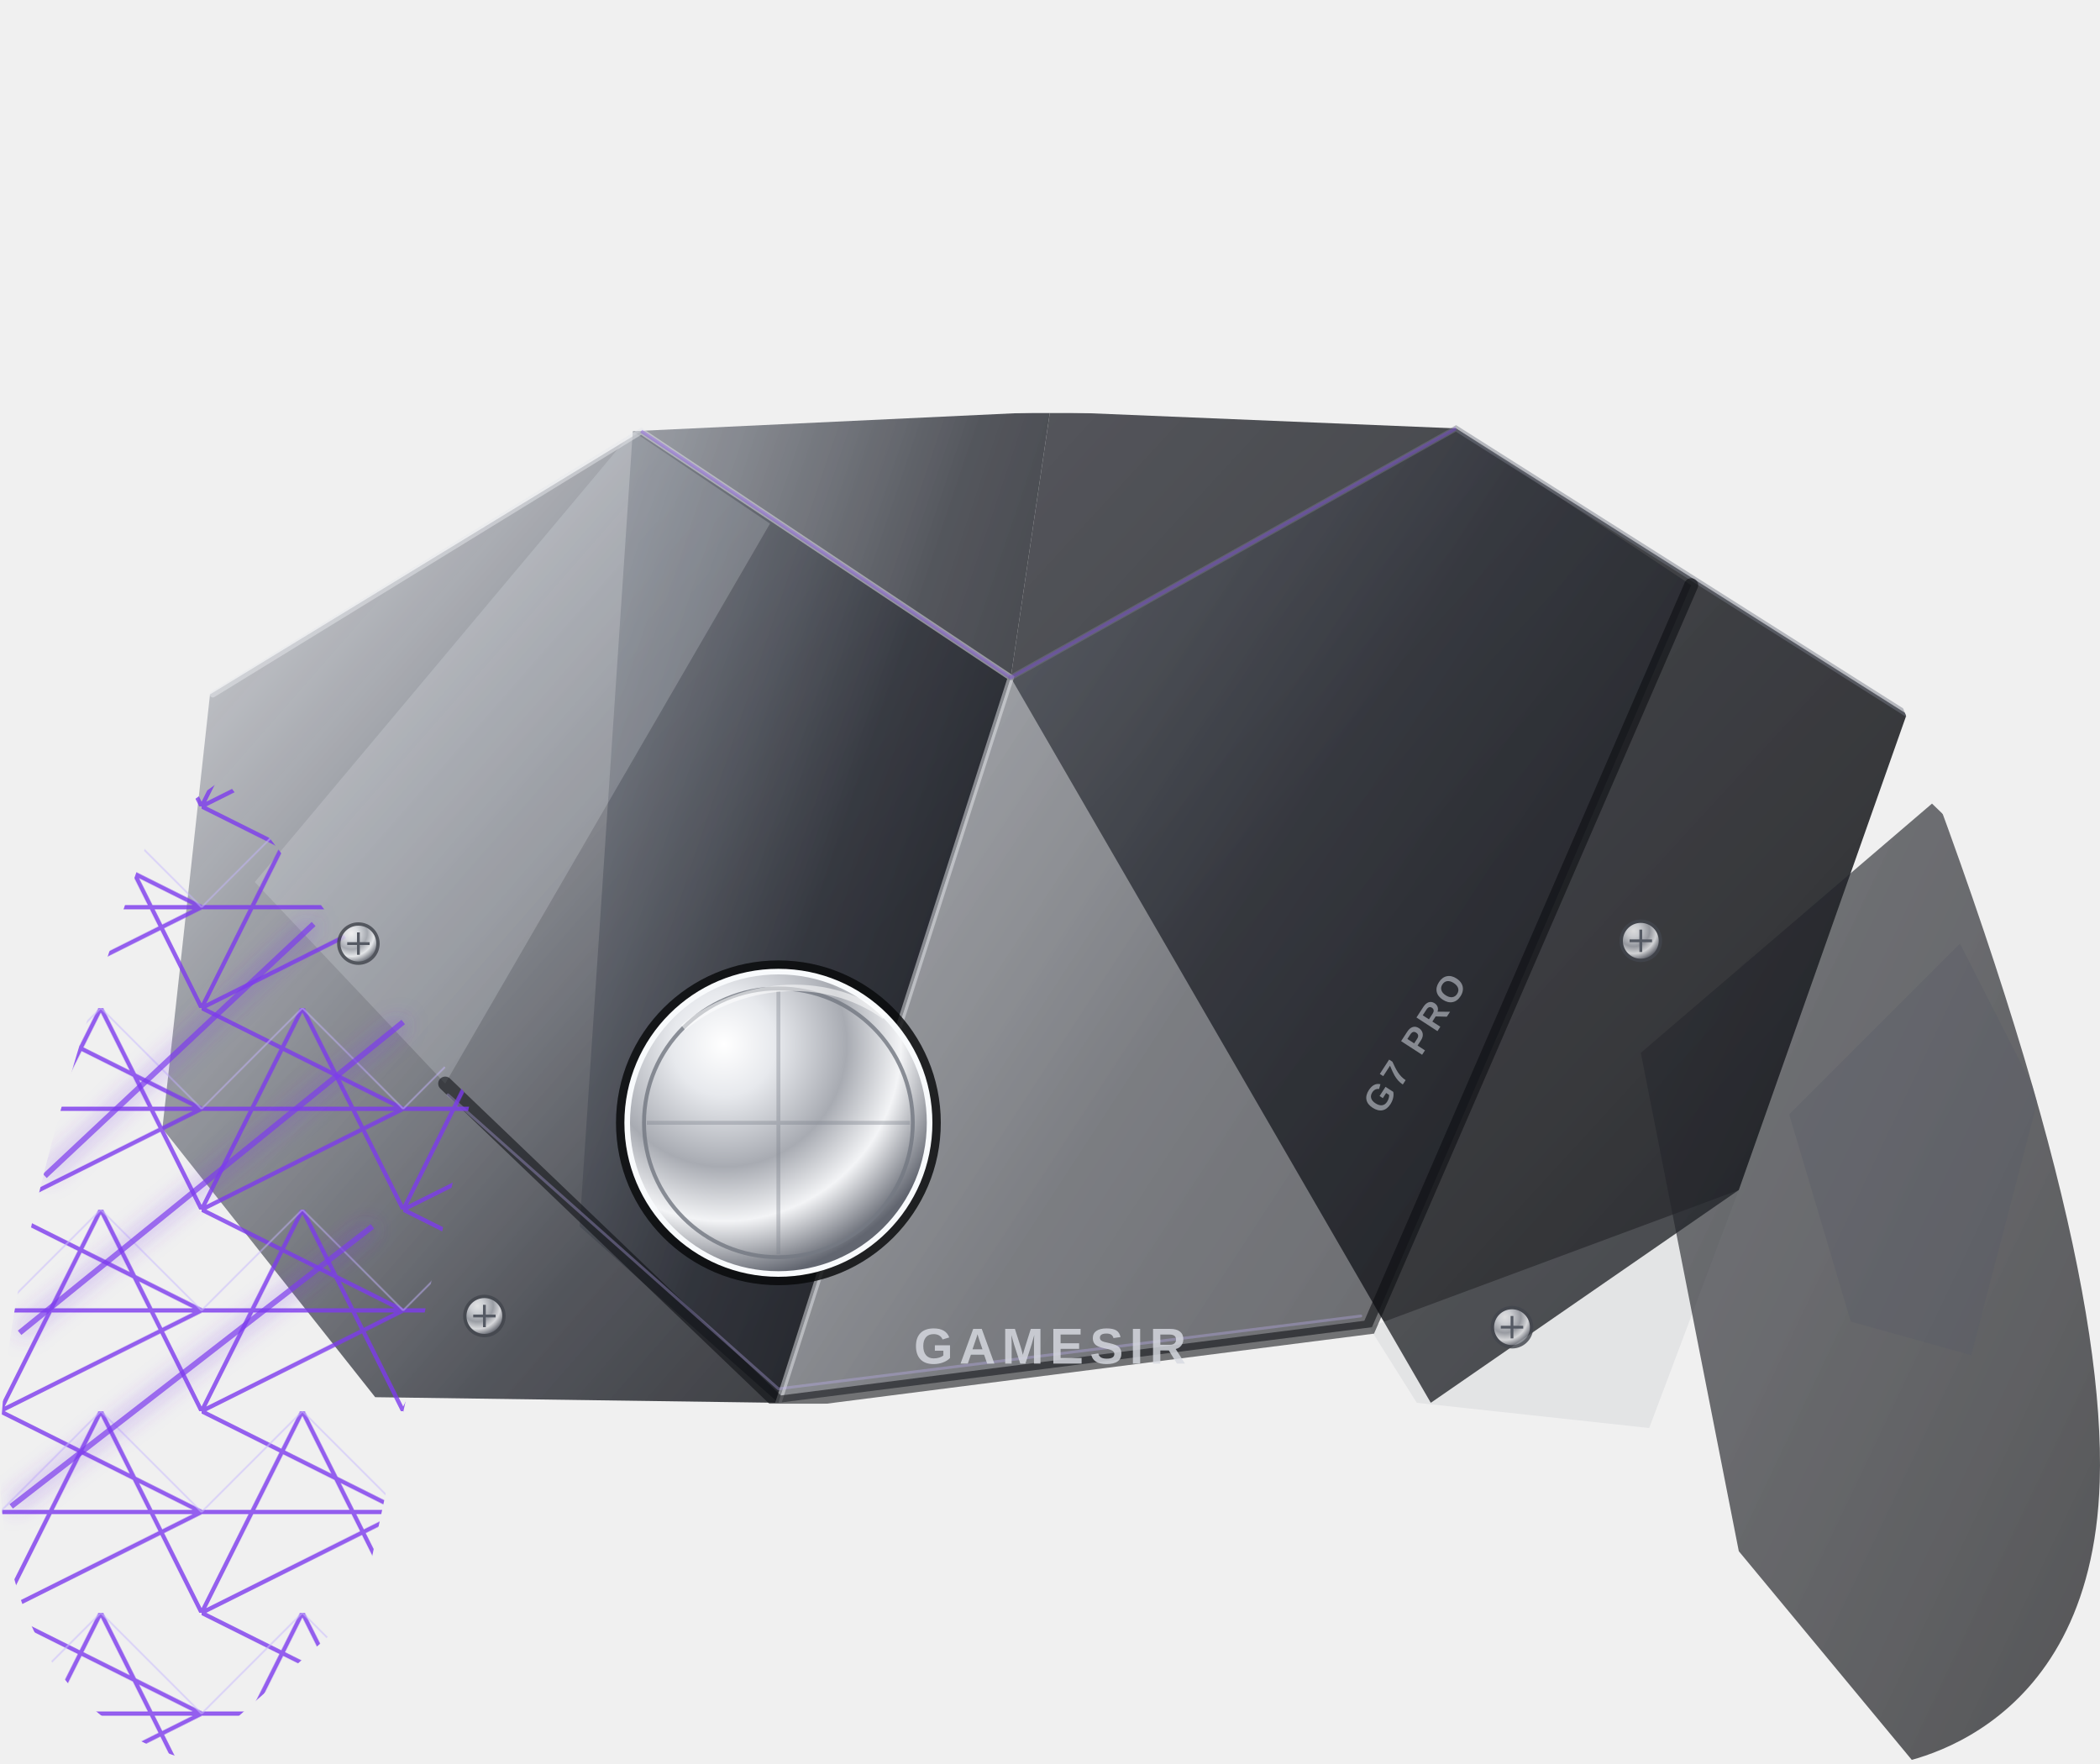
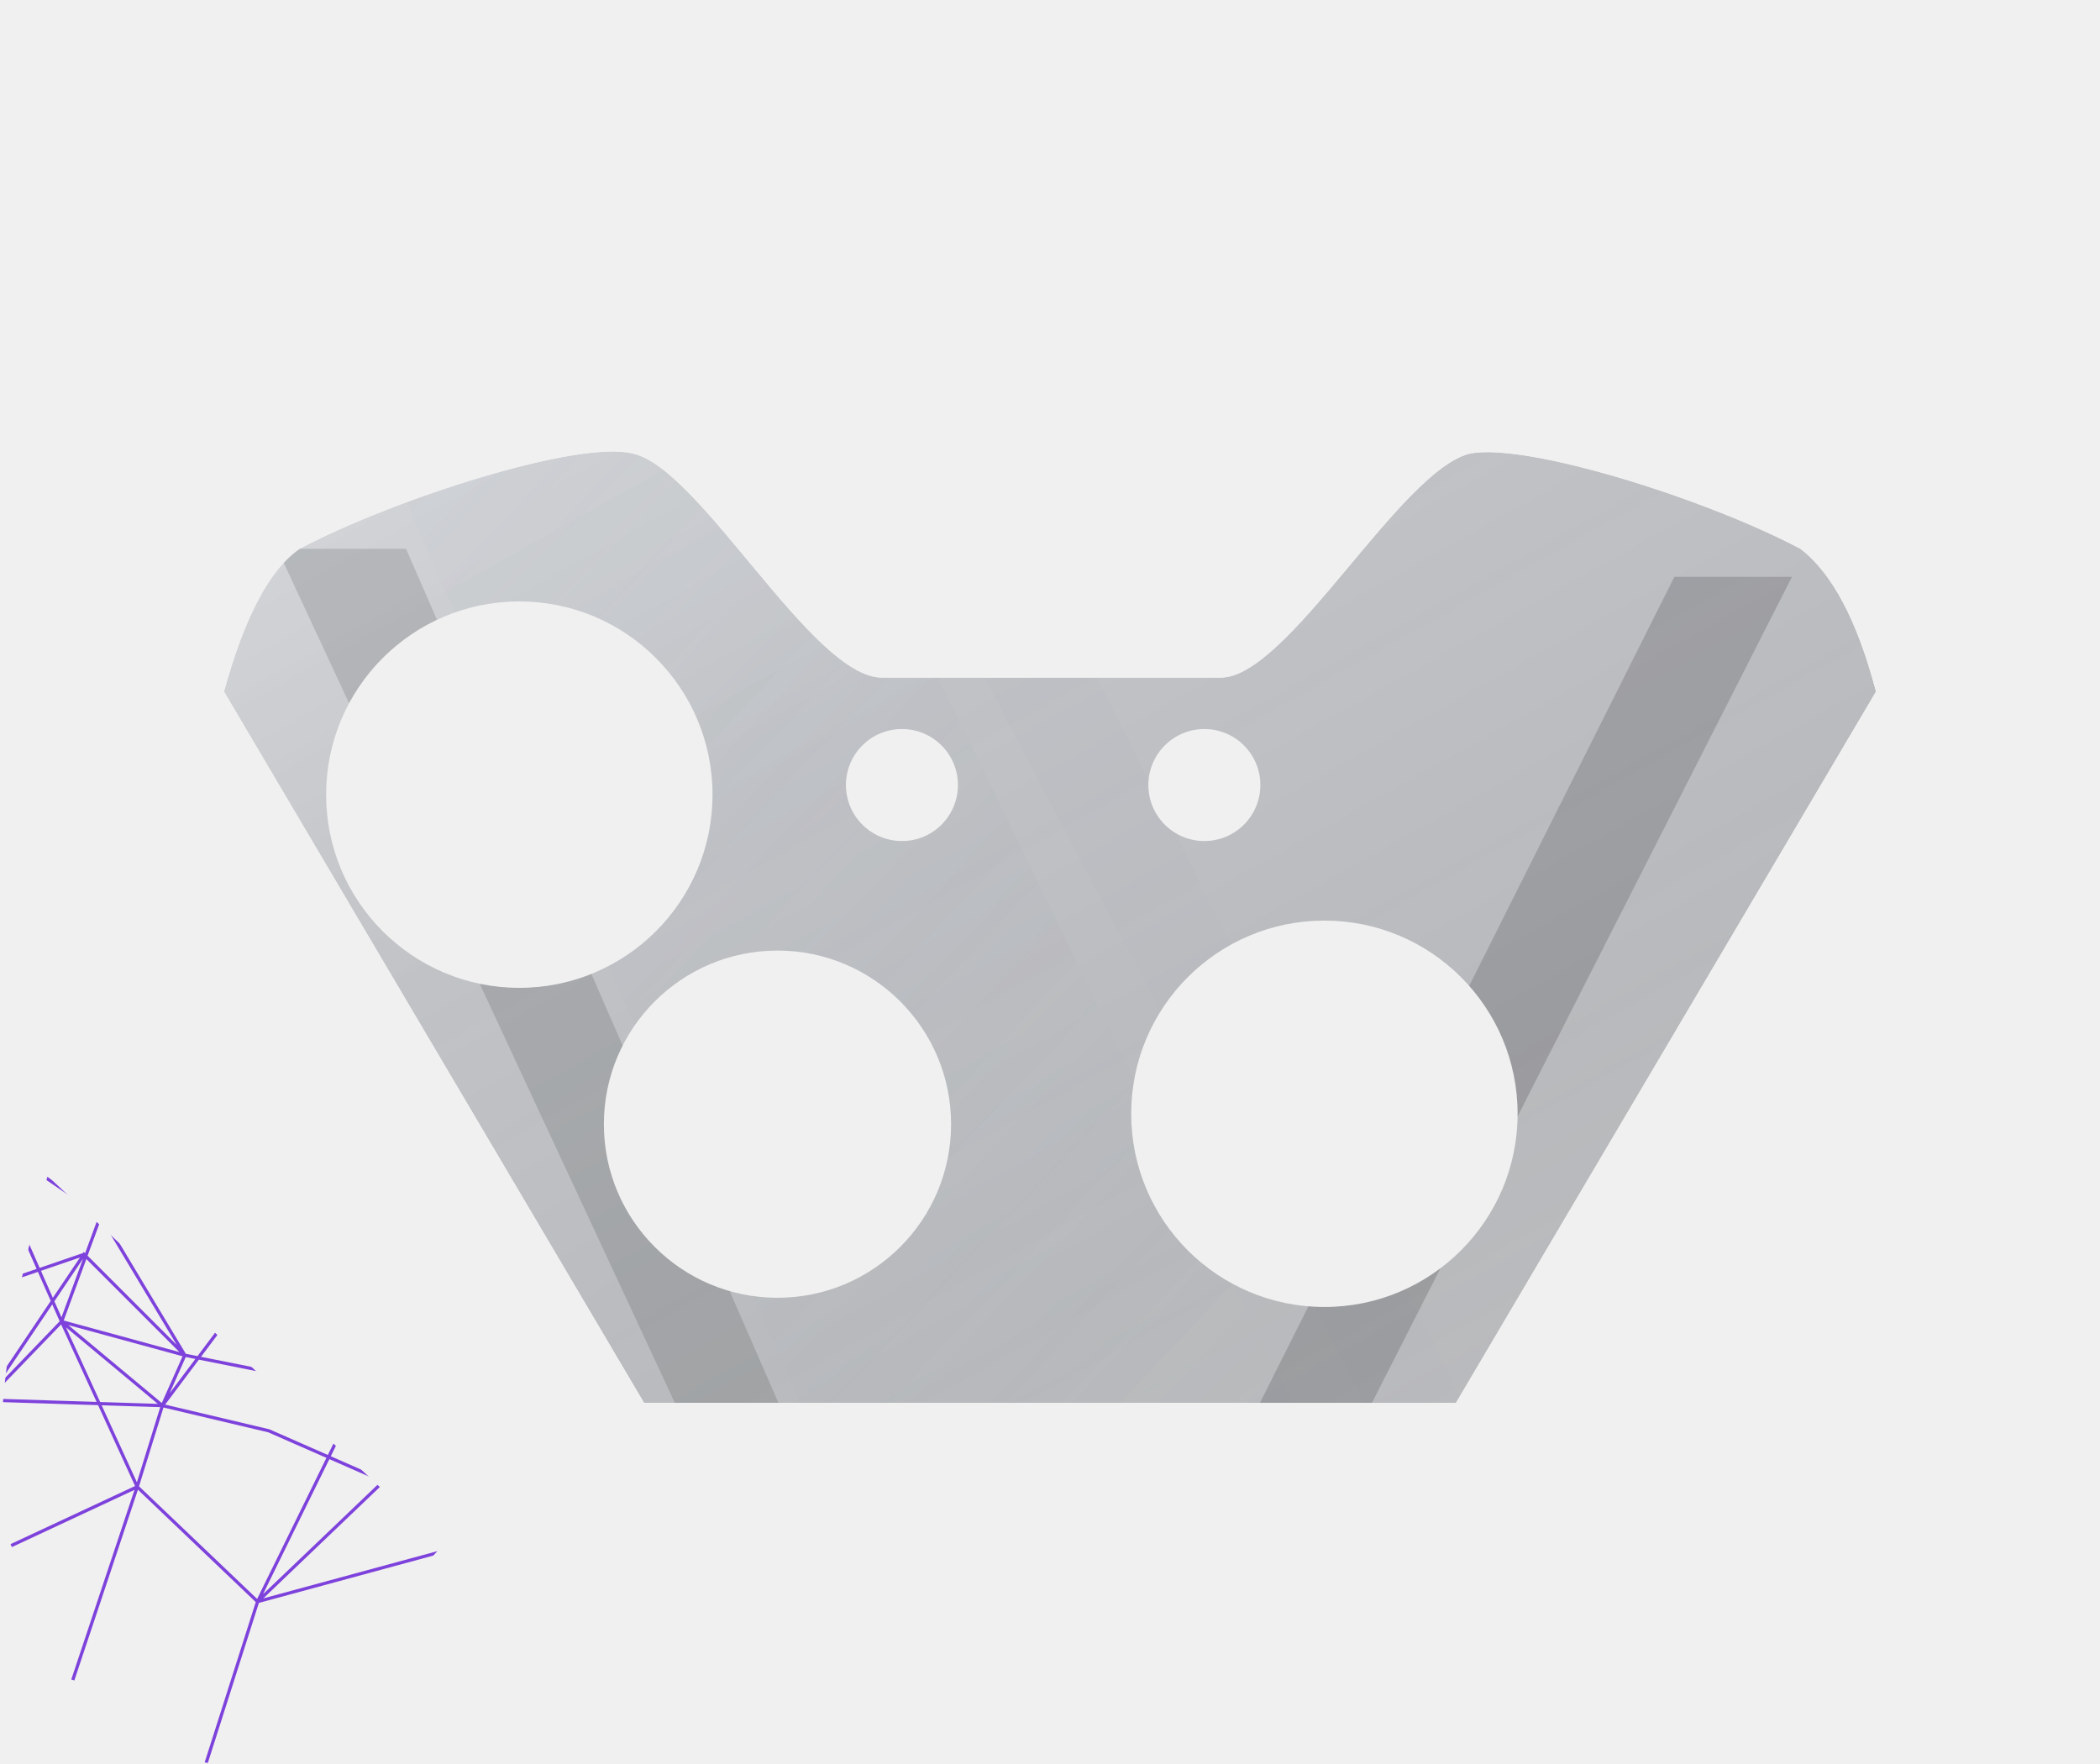
<svg xmlns="http://www.w3.org/2000/svg" width="750" height="630" viewBox="0 0 750 630">
  <defs>
-     <clipPath id="controller-shape">
-       <path d="M664.37 214c-6.72-16.68-20.54-20.88-21.82-22-11.7-10.34-2.47-21.22-19.95-30.7-18.28-9.91-72-37-114.22-31.37-9.22 1.23-27.83 17.6-41.21 17.6H282.84c-13.38 0-32-16.37-41.22-17.6-42.24-5.63-95.93 21.46-114.22 31.37-17.47 9.48-8.24 20.36-19.94 30.7-1.28 1.12-15.1 5.32-21.82 22C22.89 370-1.74 469.11.09 529.13 3 623.55 76.67 630.46 76.67 630.46c37-8.62 111.55-129.14 168.54-129.14H504.8c57 0 131.5 120.52 168.54 129.14 0 0 73.68-6.91 76.56-101.33C751.77 469.11 727.09 370 664.37 214Z" />
+     <clipPath id="faceplate">
+       <path d="M80 247 Q91 207 107 196 C141 178 207 157 226 162 C250 167 290 242 315 242 H436 C460 242 500 168 525 162 C545 158 609 178 643 196 Q660 209 670 247 L520 501 H230Z" />
    </clipPath>
-     <linearGradient id="panel-light" x1="0" y1="0" x2="1" y2="1">
-       <stop offset="0" stop-color="#d7d9de" stop-opacity=".82" />
-       <stop offset=".33" stop-color="#6f737d" stop-opacity=".78" />
-       <stop offset=".68" stop-color="#252830" stop-opacity=".9" />
-       <stop offset="1" stop-color="#090a0e" stop-opacity=".96" />
+     <mask id="control-cutouts" maskUnits="userSpaceOnUse" x="0" y="0" width="750" height="630">
+       <rect width="750" height="630" fill="white" />
+       <circle cx="277.67" cy="401.49" r="62" fill="black" />
+       <circle cx="185.47" cy="283.8" r="69" fill="black" />
+       <circle cx="473" cy="397.78" r="69" fill="black" />
+       <circle cx="322.12" cy="280.37" r="20" fill="black" />
+       <circle cx="430.13" cy="280.37" r="20" fill="black" />
+     </mask>
+     <linearGradient id="smoked-polycarbonate" x1="0" y1="0" x2="1" y2="1">
+       <stop offset="0" stop-color="#88909b" stop-opacity=".25" />
+       <stop offset=".35" stop-color="#565b67" stop-opacity=".31" />
+       <stop offset=".7" stop-color="#323640" stop-opacity=".29" />
+       <stop offset="1" stop-color="#1b1e26" stop-opacity=".25" />
    </linearGradient>
-     <linearGradient id="panel-mid" x1="0" y1=".15" x2="1" y2=".85">
-       <stop offset="0" stop-color="#767b85" stop-opacity=".78" />
-       <stop offset=".5" stop-color="#2c2f37" stop-opacity=".9" />
-       <stop offset="1" stop-color="#111217" stop-opacity=".96" />
+     <linearGradient id="soft-reflection" x1="0" y1="0" x2="1" y2="1">
+       <stop offset="0" stop-color="#c1c7cf" stop-opacity=".15" />
+       <stop offset="1" stop-color="#939baa" stop-opacity=".025" />
    </linearGradient>
-     <linearGradient id="panel-dark" x1="0" y1="0" x2="1" y2="1">
-       <stop offset="0" stop-color="#2c2e35" stop-opacity=".9" />
-       <stop offset="1" stop-color="#07080b" stop-opacity=".98" />
-     </linearGradient>
-     <radialGradient id="chrome" cx="32%" cy="24%" r="78%">
-       <stop offset="0" stop-color="#ffffff" />
-       <stop offset=".22" stop-color="#e7e9ed" />
-       <stop offset=".52" stop-color="#a8abb2" />
-       <stop offset=".75" stop-color="#f3f4f6" />
-       <stop offset="1" stop-color="#626670" />
-     </radialGradient>
-     <linearGradient id="purple-metal" x1="0" y1="0" x2="1" y2="1">
-       <stop offset="0" stop-color="#c4b5fd" />
-       <stop offset=".25" stop-color="#7c3aed" />
-       <stop offset=".62" stop-color="#5b21b6" />
-       <stop offset="1" stop-color="#2e1065" />
-     </linearGradient>
-     <pattern id="purple-wire" width="72" height="72" patternUnits="userSpaceOnUse">
-       <path d="M0 72 36 0 72 72M0 36h72M0 72 72 36M0 0l72 36" fill="none" stroke="#7c3aed" stroke-width="1.5" opacity=".9" />
-       <path d="M36 0 0 36M36 0l36 36" fill="none" stroke="#c4b5fd" stroke-width=".65" opacity=".55" />
-     </pattern>
-     <filter id="soft-purple-glow" x="-50%" y="-50%" width="200%" height="200%">
-       <feGaussianBlur stdDeviation="4" result="blur" />
-       <feMerge>
-         <feMergeNode in="blur" />
-         <feMergeNode in="SourceGraphic" />
-       </feMerge>
-     </filter>
+     <clipPath id="left-grip">
+       <path d="M17 420 L158 552 C127 586 96 622 76.67 630 C41 625 2 600 .09 529 Q-1 482 17 420Z" />
+     </clipPath>
  </defs>
-   <g clip-path="url(#controller-shape)">
-     <path d="M75 248 229 154 361 242 278 501 134 499 58 403Z" fill="url(#panel-light)" opacity=".86" />
-     <path d="M226 154 375 147 361 242 278 501 207 438Z" fill="url(#panel-mid)" opacity=".88" />
-     <path d="M375 147 520 153 681 255 621 425 511 501 361 242Z" fill="url(#panel-dark)" opacity=".88" />
-     <path d="M361 242 520 153 604 209 490 474 278 501Z" fill="url(#panel-mid)" opacity=".66" />
-     <path d="M91 315 226 154 275 187 159 387Z" fill="#edf0f5" opacity=".2" />
-     <path d="M489 474 621 425 589 510 506 501Z" fill="#aeb2ba" opacity=".2" />
-     <g fill="none" stroke-linecap="round">
-       <path d="M76 248 229 154 361 242 278 501" stroke="#e5e7eb" stroke-width="2.2" opacity=".5" />
-       <path d="M361 242 520 153 681 255" stroke="#757a86" stroke-width="2" opacity=".48" />
-       <path d="M159 387 278 501 489 474 604 209" stroke="#0a0b0f" stroke-width="5" opacity=".55" />
-       <path d="M160 391 278 496 486 470" stroke="#c4b5fd" stroke-width="1" opacity=".32" />
-     </g>
-     <path d="M0 335 80 278 168 393 129 574 66 630 0 596Z" fill="url(#purple-wire)" opacity=".88" />
-     <path d="M586 376 690 287 750 345 750 618 684 630 621 554Z" fill="url(#panel-dark)" opacity=".68" />
-     <path d="M639 398 700 337 728 392 704 484 661 472Z" fill="#575b66" opacity=".34" />
-     <path d="M16 420 112 330M7 476 144 365M4 538 133 438" stroke="#7c3aed" stroke-width="2" opacity=".74" filter="url(#soft-purple-glow)" />
-     <circle cx="278" cy="401" r="58" fill="#07080a" opacity=".82" />
-     <circle cx="278" cy="401" r="54" fill="url(#chrome)" stroke="#f8fafc" stroke-width="2" />
-     <circle cx="278" cy="401" r="48" fill="none" stroke="#747983" stroke-width="1.4" opacity=".82" />
-     <path d="M278 354v94M231 401h94" stroke="#7c818b" stroke-width="1.4" opacity=".38" />
-     <path d="M244 367c19-16 50-20 72-4" fill="none" stroke="#fff" stroke-width="2.3" opacity=".55" />
-     <g fill="url(#chrome)" stroke="#42454d" stroke-width="1.2" opacity=".82">
-       <circle cx="128" cy="337" r="7" />
-       <circle cx="173" cy="470" r="7" />
-       <circle cx="586" cy="336" r="7" />
-       <circle cx="540" cy="474" r="7" />
-     </g>
-     <g stroke="#555a64" stroke-width="1">
-       <path d="M124 337h8M128 333v8M169 470h8M173 466v8M582 336h8M586 332v8M536 474h8M540 470v8" />
-     </g>
-     <text x="375" y="487" text-anchor="middle" fill="#d8dbe2" opacity=".82" font-family="Arial, Helvetica, sans-serif" font-size="18" font-weight="700" letter-spacing="2.2">GAMESIR</text>
-     <text x="509" y="375" text-anchor="middle" fill="#bfc3cc" opacity=".62" font-family="Arial, Helvetica, sans-serif" font-size="13" font-weight="700" letter-spacing="1.4" transform="rotate(-57 509 375)">G7 PRO</text>
-     <path d="M278 501h211" stroke="url(#purple-metal)" stroke-width="2.2" opacity=".7" />
-     <path d="M229 154 361 242 520 153" fill="none" stroke="#7c3aed" stroke-width="1.2" opacity=".34" />
+   <g clip-path="url(#faceplate)" mask="url(#control-cutouts)">
+     <rect x="70" y="155" width="610" height="347" fill="url(#smoked-polycarbonate)" />
+     <path d="M136 158 H294 L462 502 H286Z" fill="url(#soft-reflection)" />
+     <path d="M308 159 H350 L523 502 H488Z" fill="#a0a8b6" opacity=".035" />
+     <path d="M99 196 L241 501 H278 L145 196Z" fill="#0a0b10" opacity=".14" />
+     <path d="M640 206 L490 501 H450 L598 206Z" fill="#090b10" opacity=".17" />
+   </g>
+   <g clip-path="url(#left-grip)" fill="none" stroke="#6d28d9" stroke-width="1.15" opacity=".87">
+     <path d="M-8 404 36 434 79 474 120 515 162 553              M-8 461 30 448 66 484 111 493              M-5 500 22 472 58 502 96 511 137 529              M4 552 49 531 92 572 120 515              M26 600 49 531 58 502 79 474              M70 641 92 572 137 529              M-8 404 22 472 36 434 66 484 30 448 -5 500              M22 472 66 484 58 502 -5 500              M49 531 22 472 M92 572 162 553" />
  </g>
</svg>
